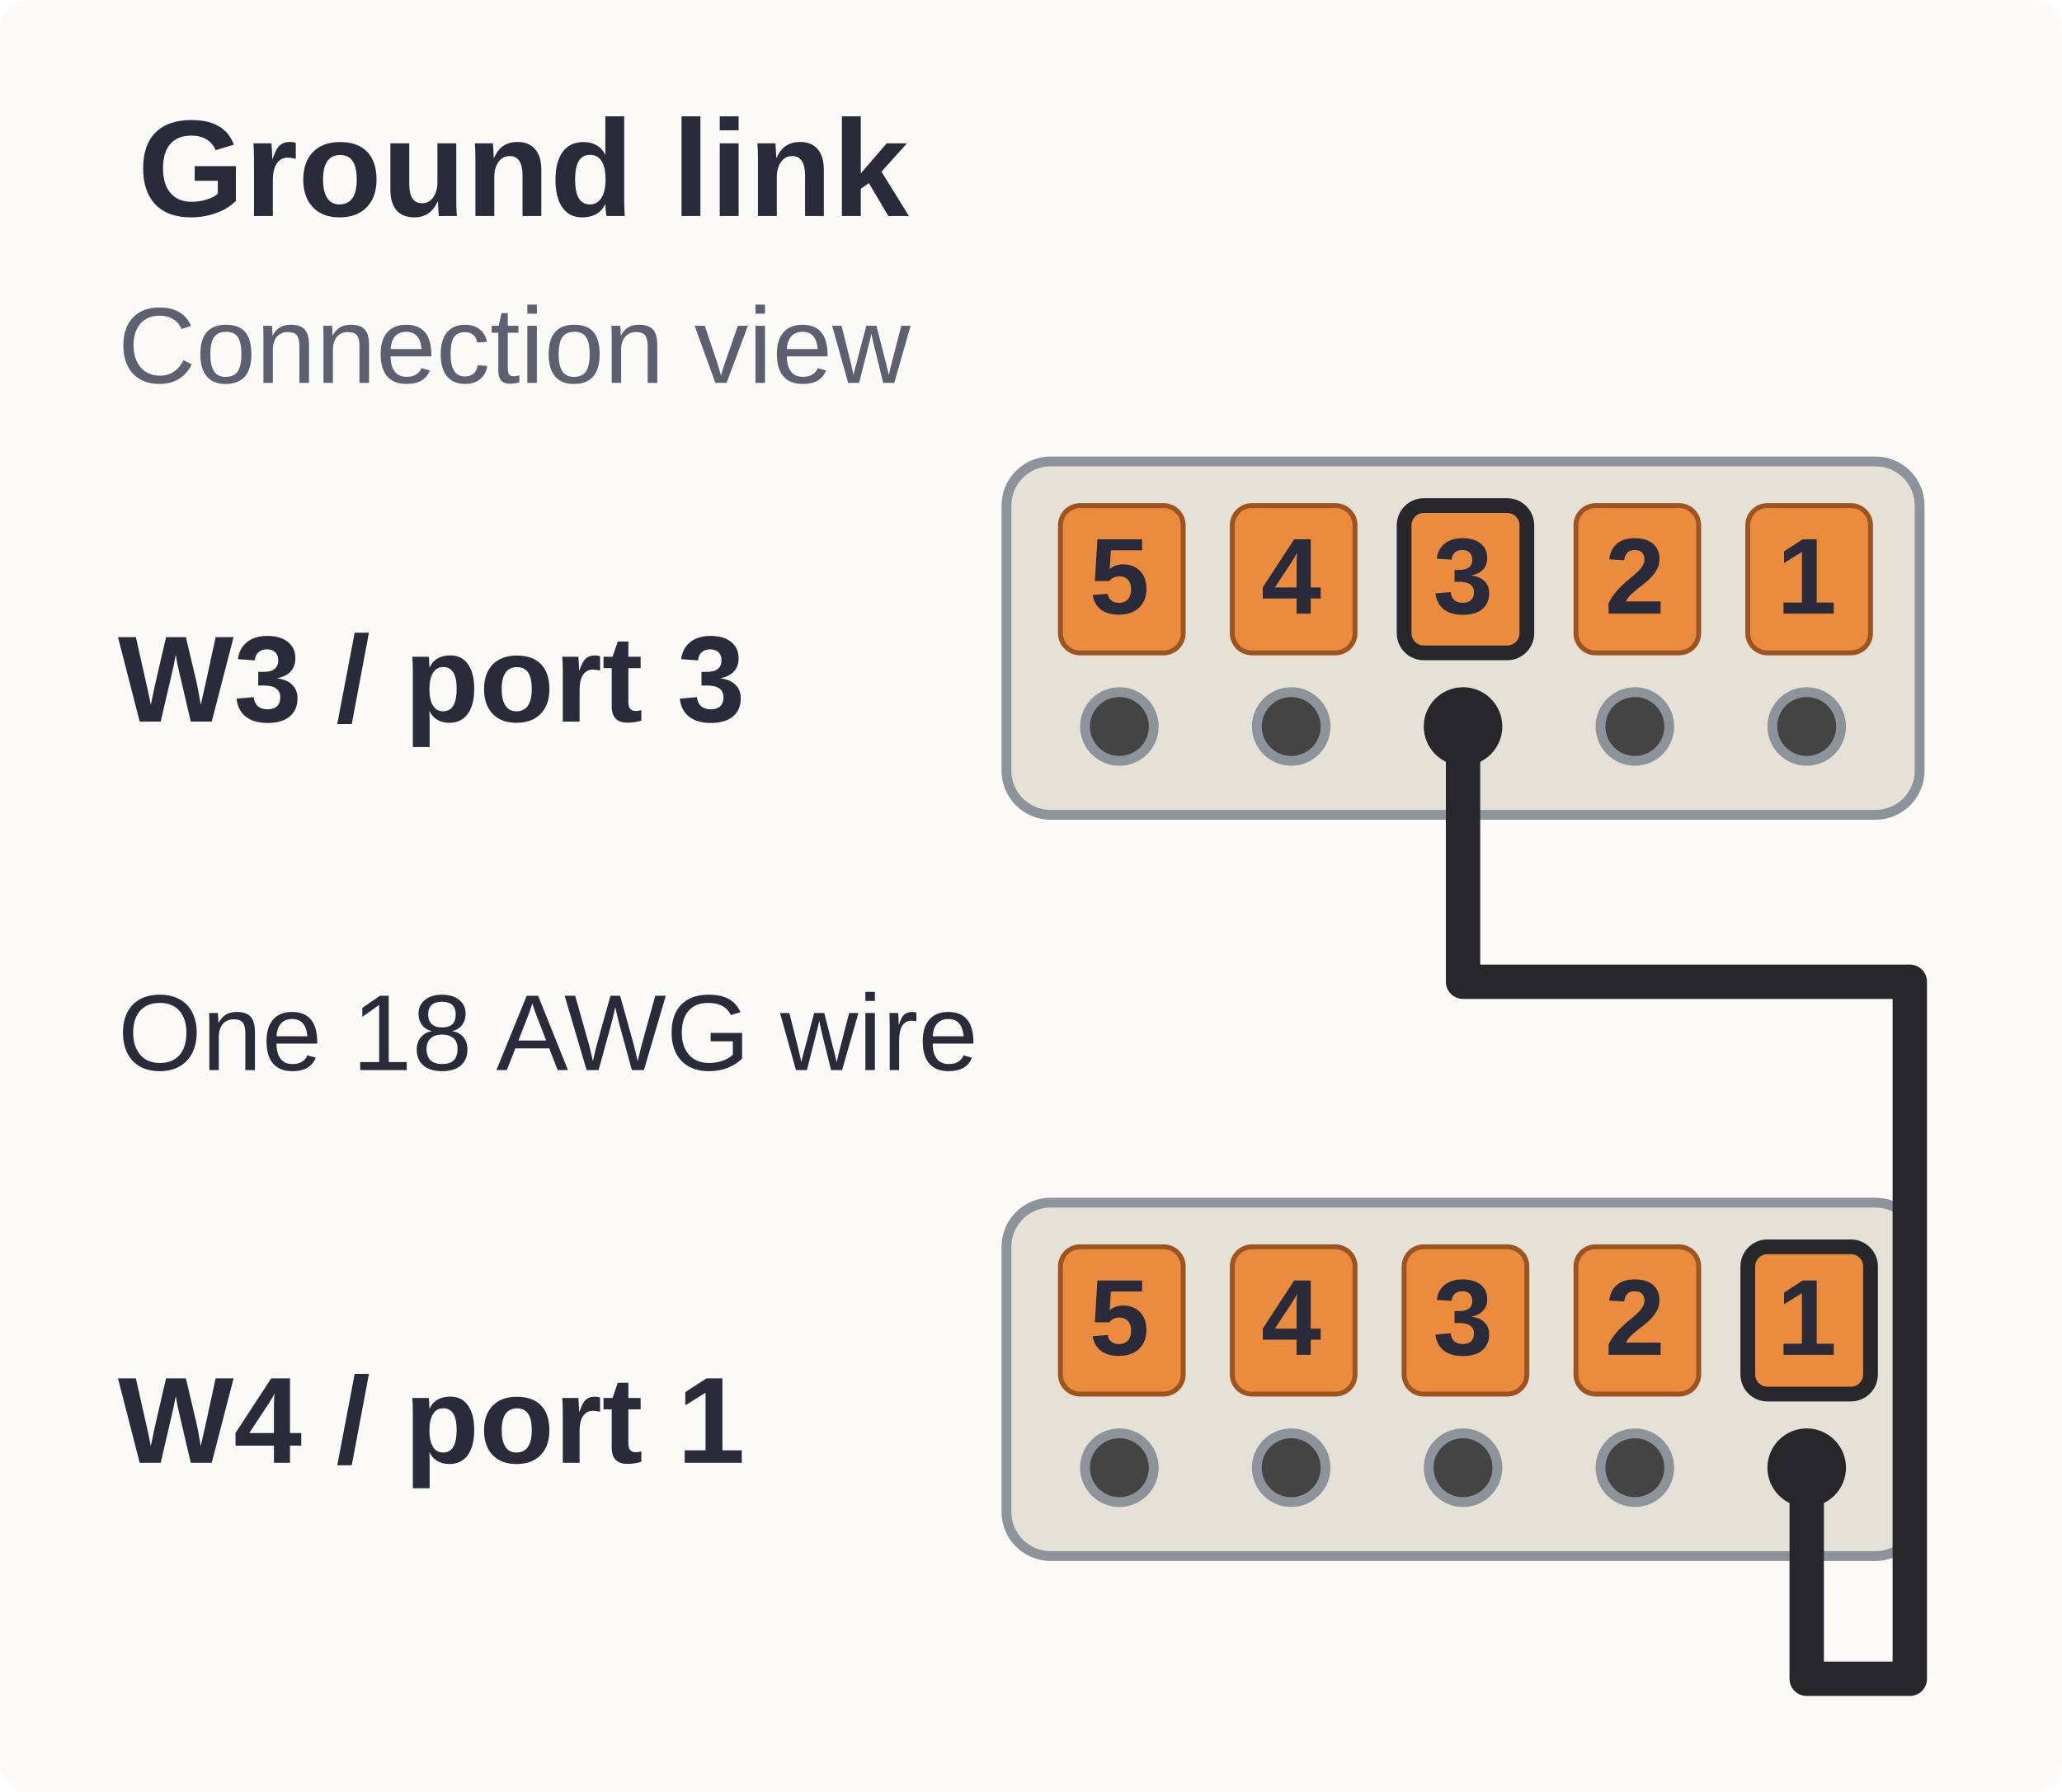
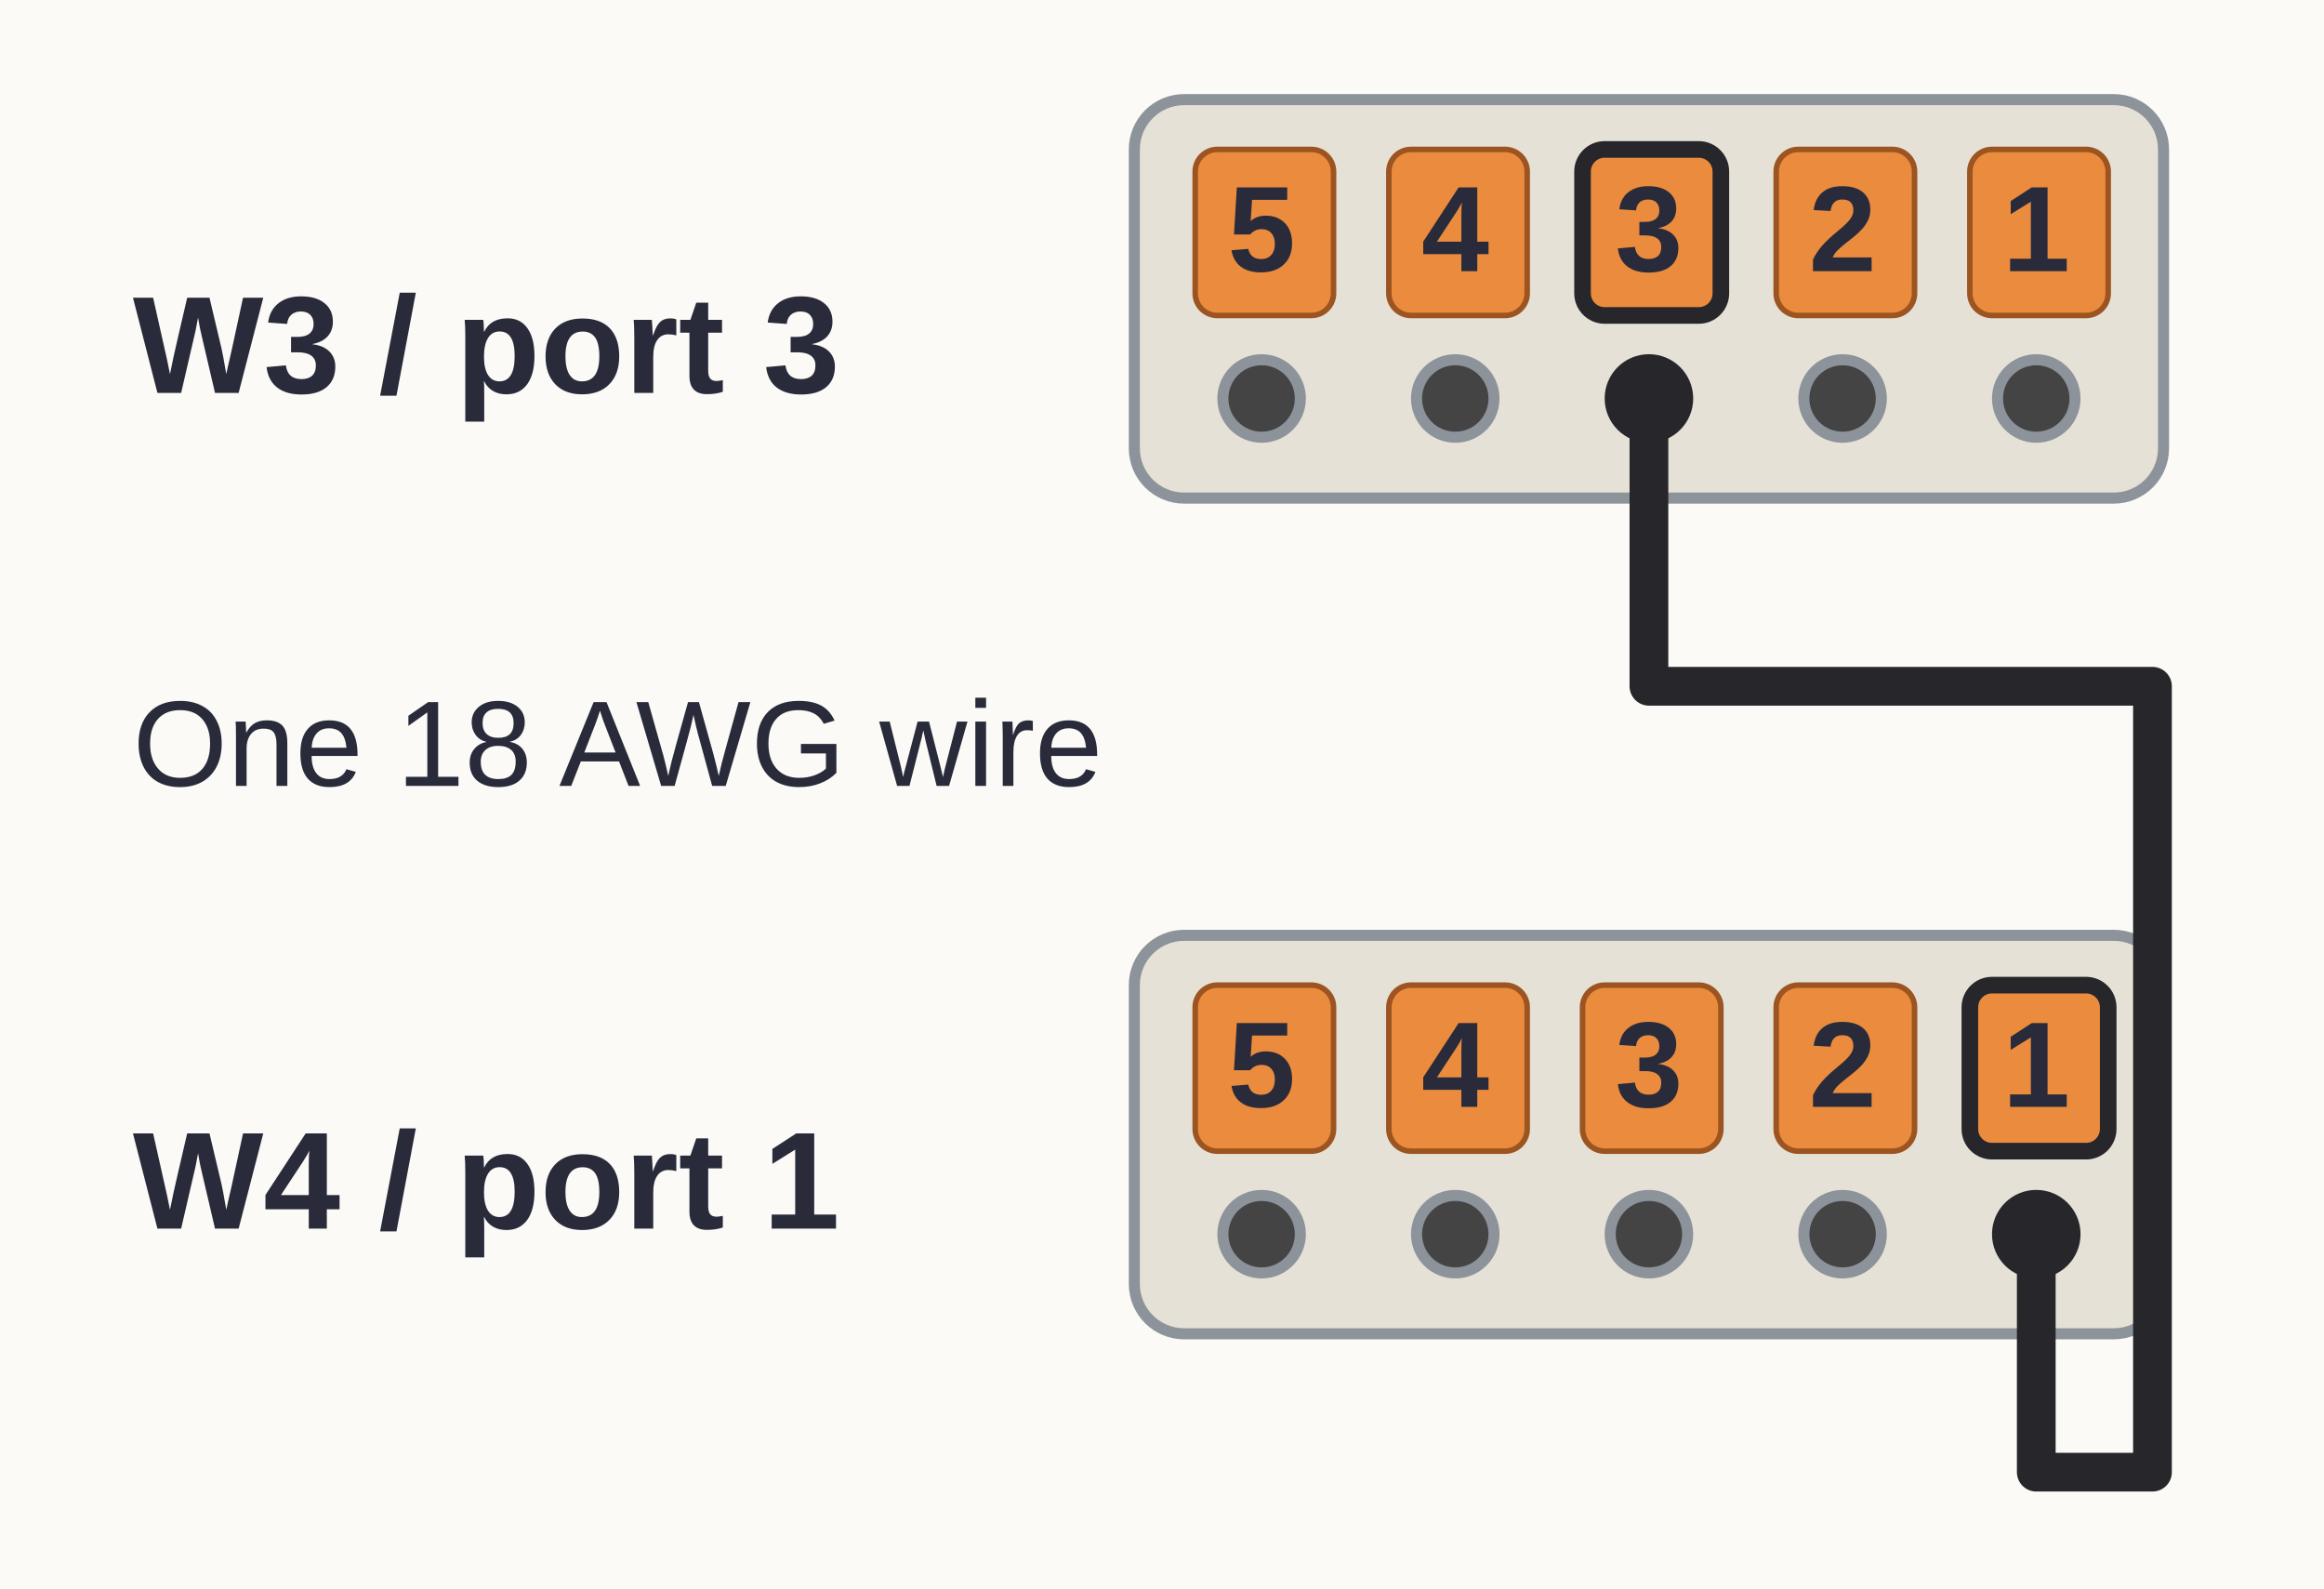
- <svg xmlns="http://www.w3.org/2000/svg" viewBox="0 0 420 365" width="420" height="365" role="img">
+ <svg xmlns="http://www.w3.org/2000/svg" viewBox="0 76 420 287" width="420" height="287" role="img">
  <defs>
    <marker id="arrow" viewBox="0 0 10 10" refX="8" refY="5" markerWidth="7" markerHeight="7" orient="auto-start-reverse">
      <path d="M0 0 L10 5 L0 10z" fill="#2f6fb5" />
    </marker>
  </defs>
-   <rect x="0" y="0" width="420" height="365" rx="6" fill="#fbfaf6" stroke="none" stroke-width="2" />
-   <text x="28" y="44" font-family="Arial,Helvetica,sans-serif" font-size="28" fill="#292b3b" font-weight="700" text-anchor="start">Ground link</text>
-   <text x="24" y="78" font-family="Arial,Helvetica,sans-serif" font-size="22" fill="#5c6070" font-weight="400" text-anchor="start">Connection view</text>
+   <rect x="0" y="76" width="420" height="287" fill="#fbfaf6" />
  <text x="24" y="147" font-family="Arial,Helvetica,sans-serif" font-size="25" fill="#292b3b" font-weight="700" text-anchor="start">W3 / port 3</text>
  <rect x="205" y="94" width="186" height="72" rx="9" fill="#e5e1d6" stroke="#8d939a" stroke-width="2" />
  <rect x="216" y="103" width="25" height="30" rx="4" fill="#eb8b3e" stroke="#9c5420" stroke-width="1" />
  <text x="228" y="125" font-family="Arial,Helvetica,sans-serif" font-size="22" fill="#292b3b" font-weight="700" text-anchor="middle">5</text>
  <circle cx="228" cy="148" r="7" fill="#444" stroke="#8d939a" stroke-width="2" />
  <rect x="251" y="103" width="25" height="30" rx="4" fill="#eb8b3e" stroke="#9c5420" stroke-width="1" />
  <text x="263" y="125" font-family="Arial,Helvetica,sans-serif" font-size="22" fill="#292b3b" font-weight="700" text-anchor="middle">4</text>
  <circle cx="263" cy="148" r="7" fill="#444" stroke="#8d939a" stroke-width="2" />
  <rect x="286" y="103" width="25" height="30" rx="4" fill="#eb8b3e" stroke="#26262b" stroke-width="3" />
  <text x="298" y="125" font-family="Arial,Helvetica,sans-serif" font-size="22" fill="#292b3b" font-weight="700" text-anchor="middle">3</text>
  <circle cx="298" cy="148" r="7" fill="#26262b" stroke="#26262b" stroke-width="2" />
  <rect x="321" y="103" width="25" height="30" rx="4" fill="#eb8b3e" stroke="#9c5420" stroke-width="1" />
  <text x="333" y="125" font-family="Arial,Helvetica,sans-serif" font-size="22" fill="#292b3b" font-weight="700" text-anchor="middle">2</text>
  <circle cx="333" cy="148" r="7" fill="#444" stroke="#8d939a" stroke-width="2" />
  <rect x="356" y="103" width="25" height="30" rx="4" fill="#eb8b3e" stroke="#9c5420" stroke-width="1" />
  <text x="368" y="125" font-family="Arial,Helvetica,sans-serif" font-size="22" fill="#292b3b" font-weight="700" text-anchor="middle">1</text>
  <circle cx="368" cy="148" r="7" fill="#444" stroke="#8d939a" stroke-width="2" />
  <text x="24" y="298" font-family="Arial,Helvetica,sans-serif" font-size="25" fill="#292b3b" font-weight="700" text-anchor="start">W4 / port 1</text>
  <rect x="205" y="245" width="186" height="72" rx="9" fill="#e5e1d6" stroke="#8d939a" stroke-width="2" />
  <rect x="216" y="254" width="25" height="30" rx="4" fill="#eb8b3e" stroke="#9c5420" stroke-width="1" />
  <text x="228" y="276" font-family="Arial,Helvetica,sans-serif" font-size="22" fill="#292b3b" font-weight="700" text-anchor="middle">5</text>
  <circle cx="228" cy="299" r="7" fill="#444" stroke="#8d939a" stroke-width="2" />
  <rect x="251" y="254" width="25" height="30" rx="4" fill="#eb8b3e" stroke="#9c5420" stroke-width="1" />
  <text x="263" y="276" font-family="Arial,Helvetica,sans-serif" font-size="22" fill="#292b3b" font-weight="700" text-anchor="middle">4</text>
  <circle cx="263" cy="299" r="7" fill="#444" stroke="#8d939a" stroke-width="2" />
  <rect x="286" y="254" width="25" height="30" rx="4" fill="#eb8b3e" stroke="#9c5420" stroke-width="1" />
  <text x="298" y="276" font-family="Arial,Helvetica,sans-serif" font-size="22" fill="#292b3b" font-weight="700" text-anchor="middle">3</text>
  <circle cx="298" cy="299" r="7" fill="#444" stroke="#8d939a" stroke-width="2" />
  <rect x="321" y="254" width="25" height="30" rx="4" fill="#eb8b3e" stroke="#9c5420" stroke-width="1" />
  <text x="333" y="276" font-family="Arial,Helvetica,sans-serif" font-size="22" fill="#292b3b" font-weight="700" text-anchor="middle">2</text>
  <circle cx="333" cy="299" r="7" fill="#444" stroke="#8d939a" stroke-width="2" />
  <rect x="356" y="254" width="25" height="30" rx="4" fill="#eb8b3e" stroke="#26262b" stroke-width="3" />
  <text x="368" y="276" font-family="Arial,Helvetica,sans-serif" font-size="22" fill="#292b3b" font-weight="700" text-anchor="middle">1</text>
  <circle cx="368" cy="299" r="7" fill="#26262b" stroke="#26262b" stroke-width="2" />
  <path d="M298 148 L298 200 L389 200 L389 342 L368 342 L368 299" fill="none" stroke="#26262b" stroke-width="7" stroke-linejoin="round" stroke-linecap="round" />
  <text x="24" y="218" font-family="Arial,Helvetica,sans-serif" font-size="22" fill="#292b3b" font-weight="400" text-anchor="start">One 18 AWG wire</text>
</svg>
